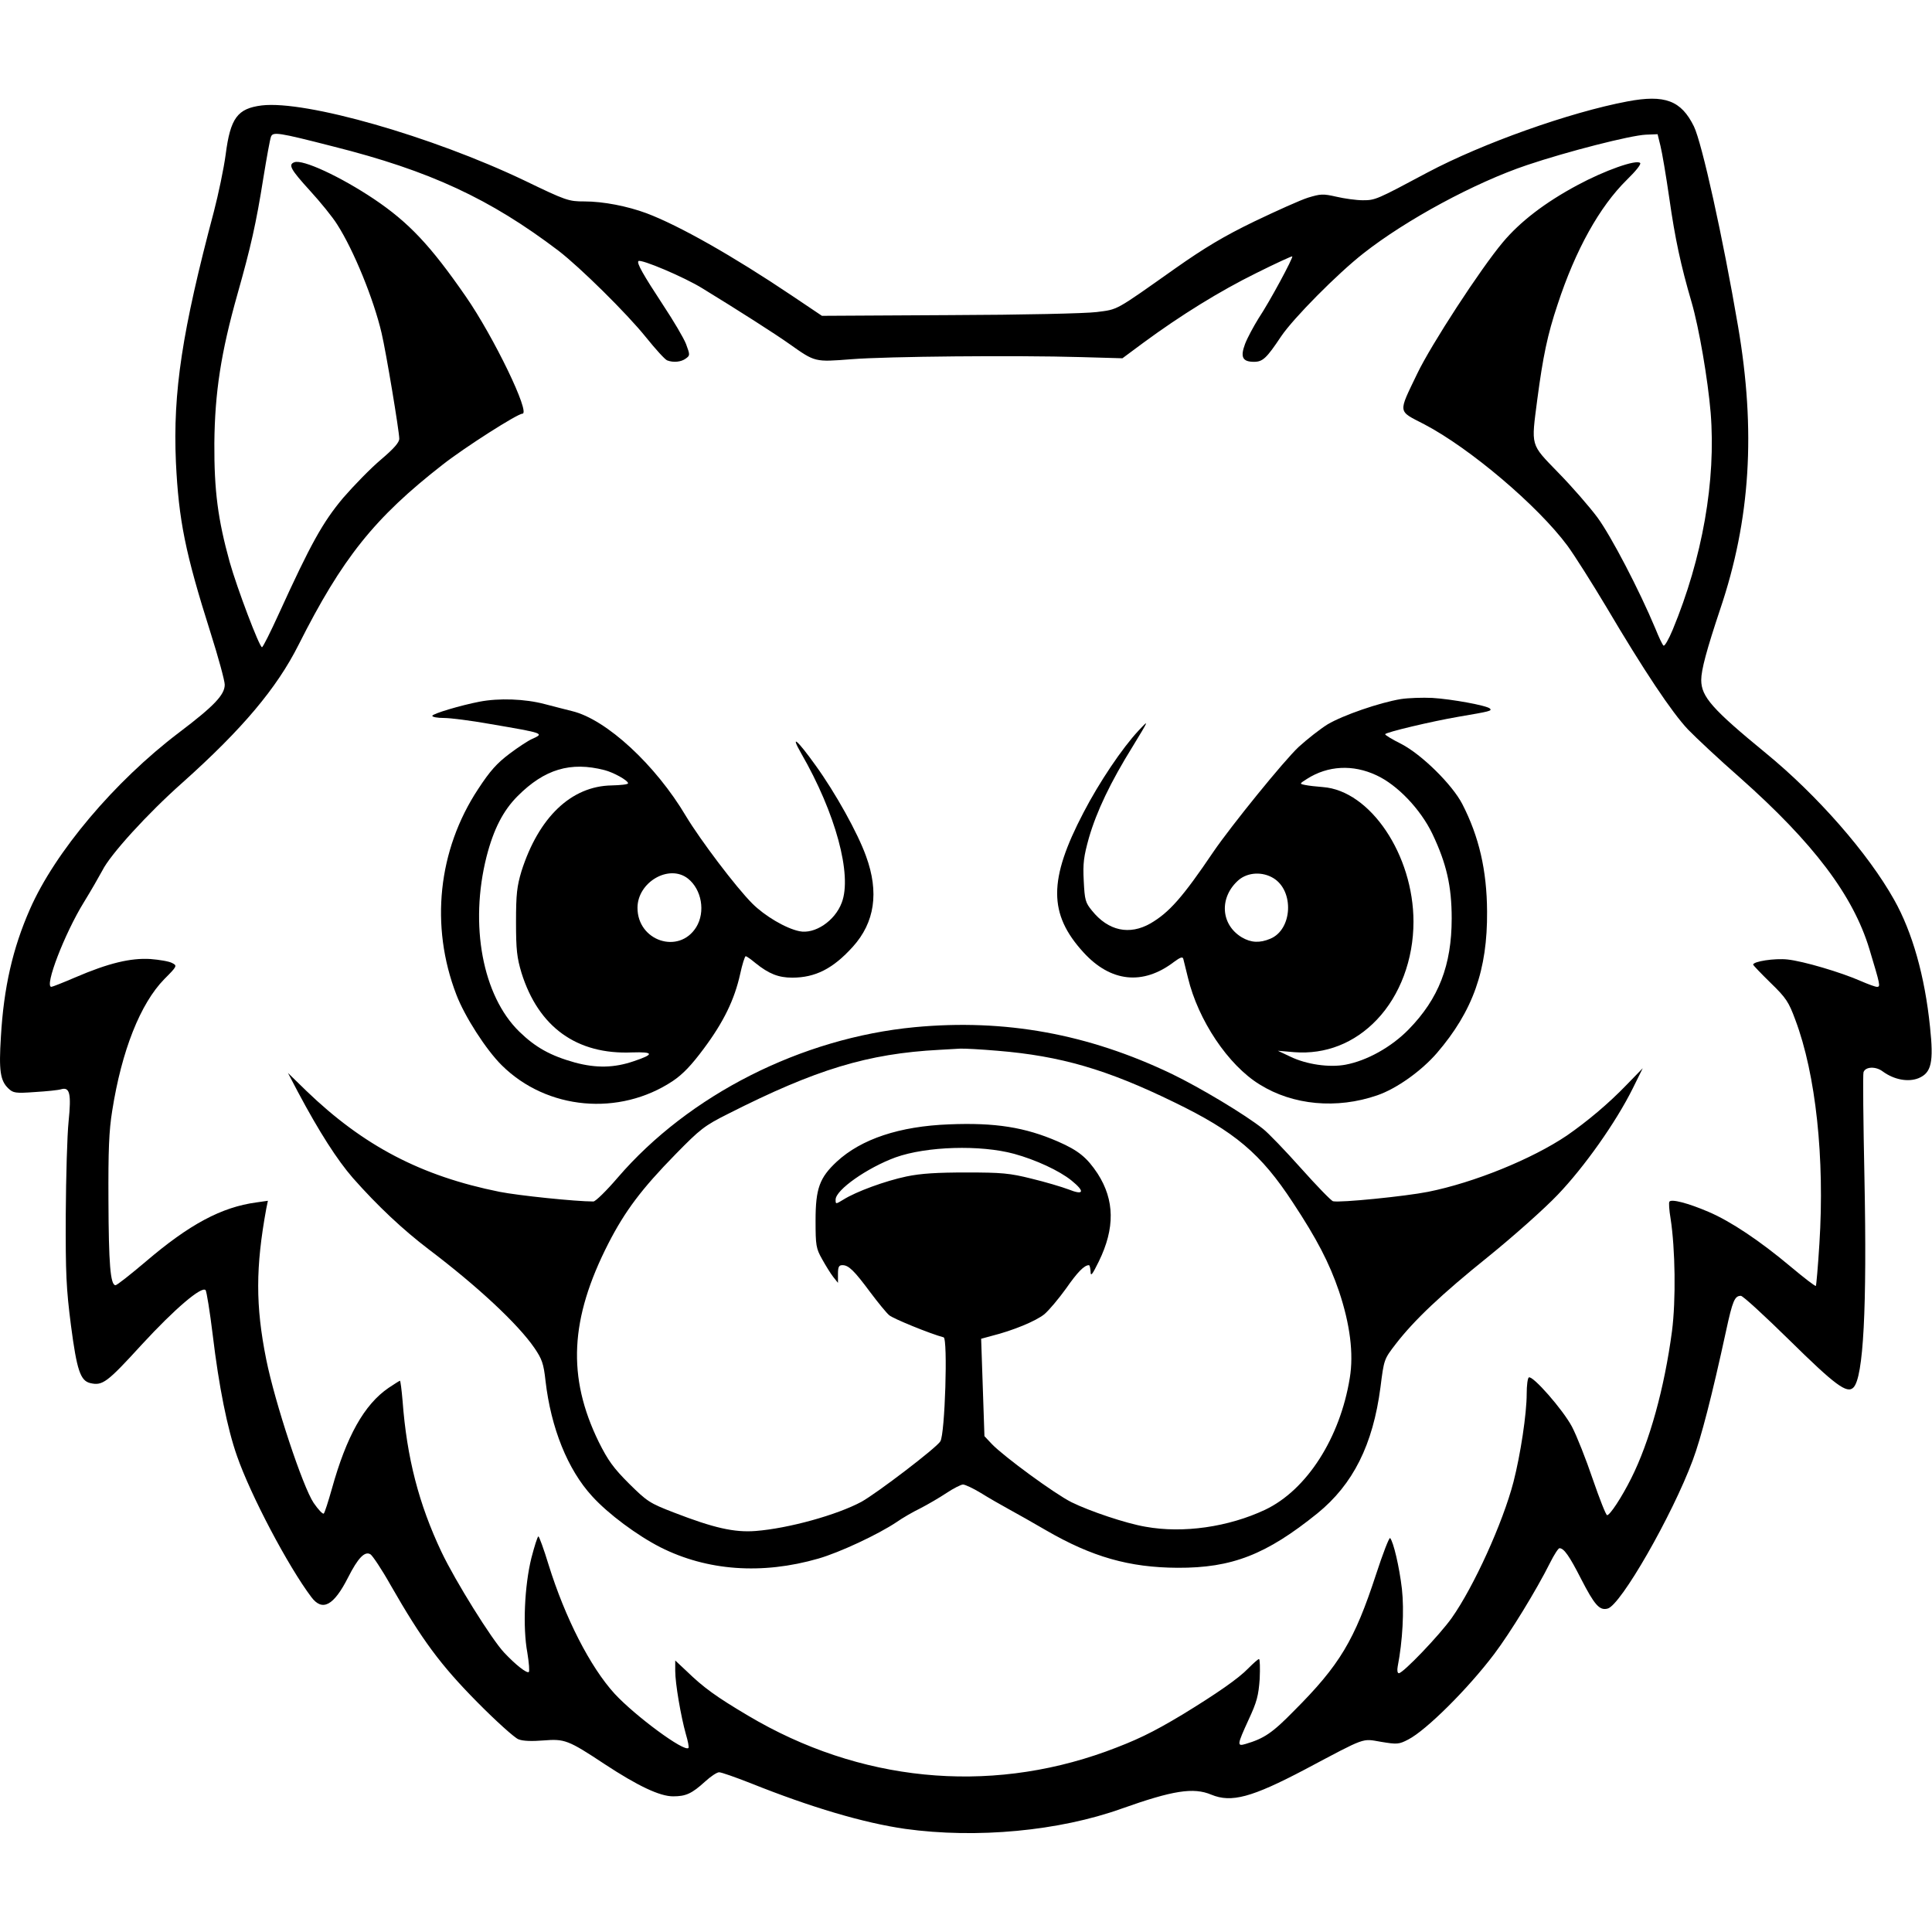
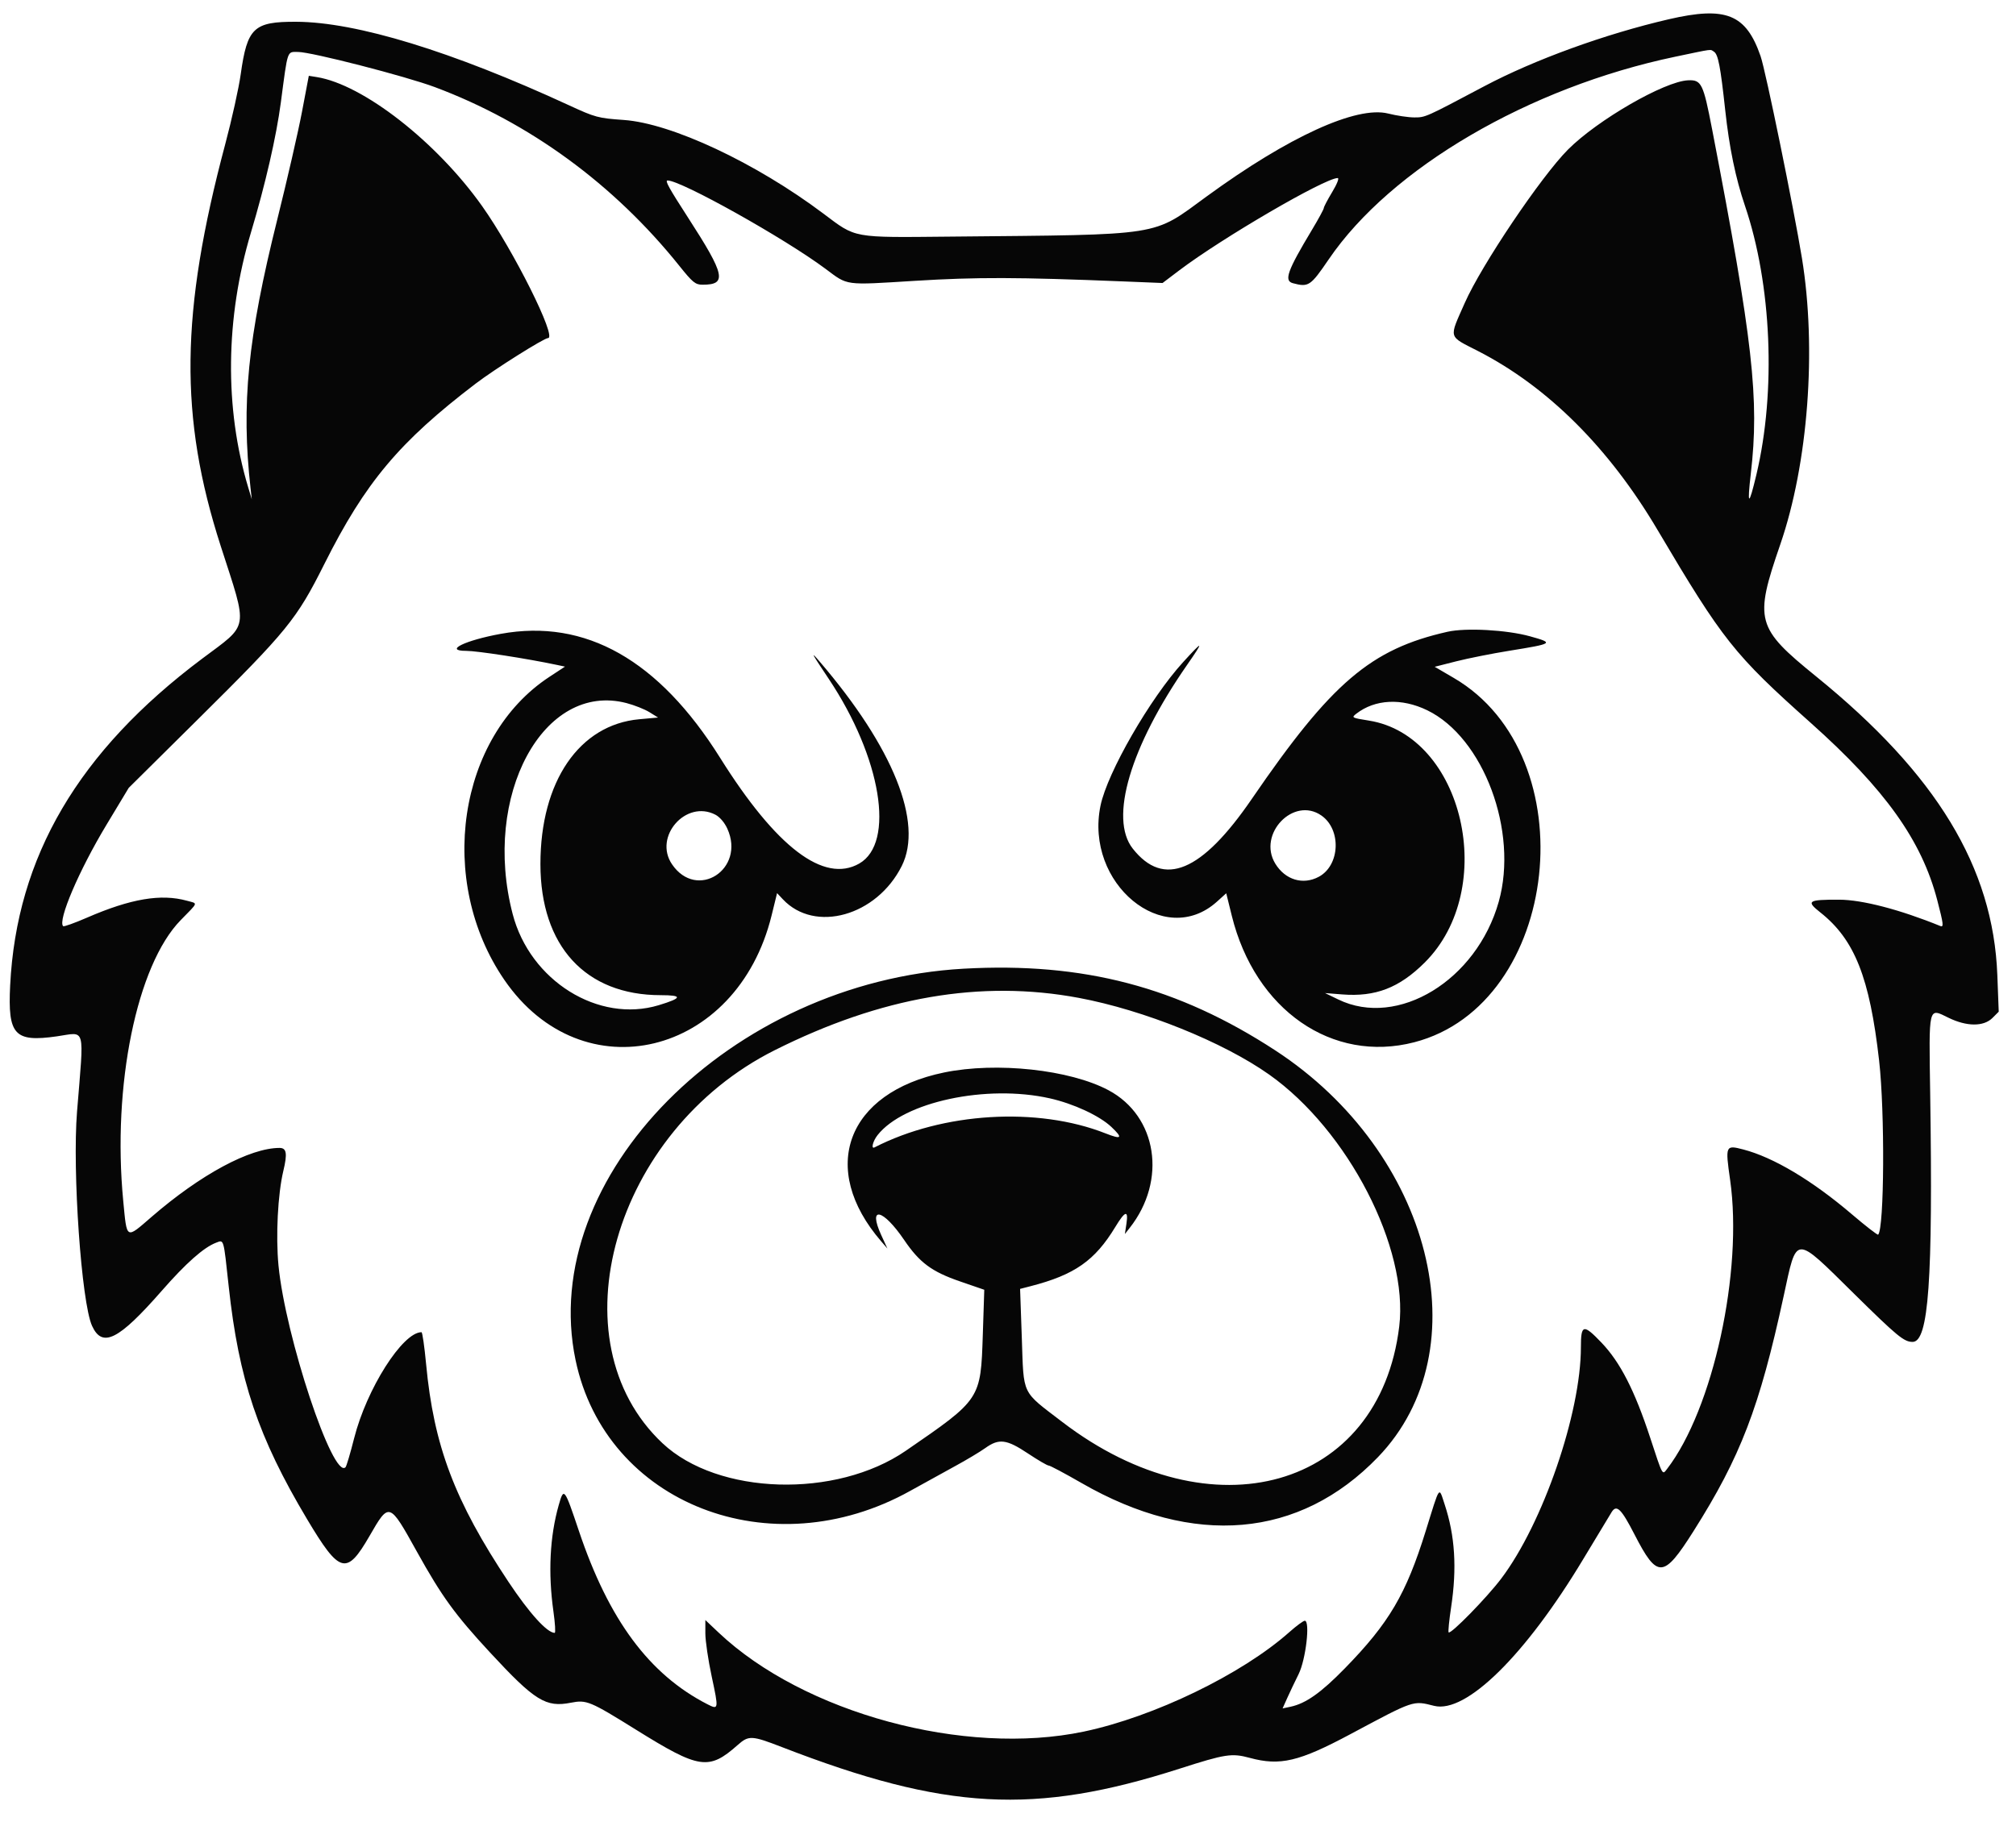
- <svg xmlns="http://www.w3.org/2000/svg" version="1.0" width="1024pt" height="1024pt" viewBox="100.72 81.60 819.12 819.12" preserveAspectRatio="xMidYMid meet">
-   <g transform="translate(0,1024) scale(0.1,-0.1)" fill="#000000" stroke="none">
-     <path d="M7907 8994 c-244 -46 -613 -177 -847 -301 -217 -116 -222 -118 -275 -118 -27 0 -78 7 -112 15 -57 13 -67 12 -120 -4 -32 -10 -134 -56 -228 -101 -128 -62 -210 -111 -335 -199 -259 -183 -241 -173 -333 -185 -47 -6 -313 -12 -623 -13 l-542 -3 -128 86 c-250 168 -478 297 -616 349 -81 30 -183 50 -263 50 -67 0 -77 3 -255 89 -392 187 -926 340 -1113 318 -103 -13 -133 -53 -153 -208 -8 -60 -31 -169 -50 -242 -135 -508 -174 -765 -161 -1062 12 -247 39 -383 147 -724 33 -104 60 -203 60 -220 0 -43 -46 -91 -194 -203 -273 -207 -526 -507 -632 -749 -73 -166 -111 -332 -123 -541 -9 -143 -3 -186 32 -219 20 -19 30 -21 112 -15 50 3 100 8 112 12 36 10 43 -19 31 -137 -6 -57 -11 -234 -12 -394 -1 -251 2 -314 22 -470 25 -191 40 -235 82 -245 52 -12 71 2 218 163 140 152 255 250 271 231 4 -5 18 -90 30 -189 26 -218 62 -398 103 -514 58 -167 217 -468 315 -598 47 -63 95 -37 156 83 42 83 71 113 95 98 9 -6 48 -64 85 -130 134 -234 212 -339 367 -496 80 -81 159 -152 175 -158 19 -8 58 -9 107 -5 89 7 104 2 258 -100 143 -94 235 -137 291 -137 54 0 79 11 136 63 24 22 50 39 59 39 10 0 69 -21 133 -46 257 -103 481 -169 656 -194 303 -42 653 -9 918 86 217 77 304 91 380 59 85 -35 171 -12 397 107 264 140 240 131 323 117 67 -11 75 -11 115 10 76 39 253 215 364 362 68 90 179 271 237 387 17 34 35 62 40 62 19 0 42 -33 91 -129 58 -113 79 -136 113 -127 55 13 274 395 361 629 35 93 82 275 141 547 28 130 37 150 63 150 9 0 101 -85 206 -188 194 -191 244 -228 271 -201 43 42 58 339 47 889 -5 239 -7 441 -4 448 8 24 52 26 82 3 48 -35 108 -46 152 -28 54 23 64 67 48 217 -22 216 -75 402 -152 539 -111 198 -326 443 -543 621 -228 187 -275 240 -275 311 0 43 23 128 80 299 129 381 152 757 76 1201 -64 376 -153 777 -187 847 -54 110 -123 136 -282 106z m-5487 -191 c410 -103 665 -222 955 -442 91 -70 289 -265 371 -367 41 -51 81 -95 90 -98 26 -10 59 -7 79 8 18 13 18 15 1 61 -10 26 -54 100 -97 165 -86 131 -113 179 -105 187 10 10 195 -68 272 -116 152 -93 310 -194 369 -236 109 -77 106 -76 262 -64 151 12 695 17 973 9 l176 -5 89 66 c159 117 324 219 478 295 82 41 152 73 153 71 5 -5 -95 -191 -143 -263 -21 -34 -47 -82 -57 -108 -21 -56 -11 -76 38 -76 37 0 53 15 115 108 52 77 238 265 349 352 182 143 473 300 693 374 172 58 439 126 504 129 l50 2 12 -49 c7 -27 24 -128 38 -225 24 -168 48 -281 94 -438 32 -110 69 -327 81 -469 23 -288 -35 -616 -161 -920 -17 -41 -35 -72 -39 -67 -5 4 -20 36 -34 71 -69 165 -188 393 -246 472 -35 47 -110 133 -167 191 -119 123 -114 108 -88 310 24 181 43 274 86 402 76 232 178 415 294 529 38 37 61 66 56 71 -16 16 -151 -32 -266 -94 -138 -74 -243 -155 -316 -242 -95 -113 -304 -434 -363 -557 -82 -171 -84 -156 30 -215 193 -101 481 -345 607 -515 30 -41 104 -158 165 -260 159 -269 277 -446 346 -519 34 -35 132 -127 220 -204 312 -277 480 -499 549 -727 46 -153 48 -160 32 -160 -7 0 -37 11 -67 24 -86 38 -246 85 -312 92 -54 6 -146 -8 -146 -22 0 -2 33 -37 74 -77 66 -64 77 -81 105 -157 87 -231 125 -587 102 -949 -6 -96 -13 -176 -15 -179 -3 -2 -50 34 -106 81 -131 110 -255 193 -349 233 -86 37 -159 56 -166 43 -3 -4 -1 -36 5 -71 20 -129 23 -346 6 -478 -32 -241 -95 -469 -173 -624 -40 -80 -90 -156 -102 -156 -5 0 -32 69 -61 153 -28 83 -68 184 -88 222 -38 72 -167 219 -183 209 -5 -3 -9 -34 -9 -69 0 -85 -26 -257 -56 -374 -45 -173 -168 -444 -262 -577 -52 -73 -206 -234 -224 -234 -6 0 -8 12 -5 28 21 108 28 238 18 329 -11 95 -36 200 -50 216 -4 4 -31 -66 -60 -155 -91 -278 -153 -383 -348 -578 -92 -94 -127 -117 -205 -140 -37 -11 -36 -4 13 103 35 75 42 102 47 173 2 46 1 84 -3 84 -4 0 -24 -18 -45 -39 -41 -43 -135 -108 -279 -196 -130 -78 -197 -110 -325 -157 -504 -182 -1046 -128 -1517 152 -135 80 -189 119 -261 189 l-48 45 0 -44 c0 -54 24 -193 45 -268 9 -30 14 -56 11 -59 -18 -18 -226 136 -313 230 -104 114 -210 322 -280 547 -20 66 -40 120 -43 120 -4 0 -17 -42 -30 -92 -29 -118 -37 -293 -17 -401 7 -43 10 -80 6 -82 -9 -6 -55 30 -104 82 -53 56 -207 303 -266 427 -96 203 -147 399 -165 641 -4 47 -9 85 -11 85 -2 0 -24 -14 -48 -30 -104 -71 -179 -206 -241 -429 -15 -53 -30 -100 -34 -104 -4 -4 -23 16 -43 45 -46 68 -164 424 -201 608 -46 229 -45 392 0 639 l7 34 -49 -7 c-148 -20 -284 -93 -469 -251 -65 -55 -122 -100 -128 -100 -22 0 -29 92 -30 360 -1 210 2 294 16 380 40 254 119 454 221 558 55 55 55 57 33 68 -12 7 -54 14 -92 17 -84 5 -177 -17 -319 -78 -51 -22 -97 -40 -101 -40 -31 0 56 226 138 359 29 47 64 108 78 134 33 67 191 241 340 373 255 228 400 401 492 584 185 367 321 538 611 764 93 73 317 216 338 216 36 0 -122 327 -240 497 -150 217 -242 314 -389 413 -142 95 -303 170 -338 156 -27 -10 -15 -31 66 -120 44 -48 97 -113 116 -144 70 -109 155 -318 188 -460 19 -80 75 -417 75 -448 0 -16 -23 -42 -77 -88 -43 -36 -115 -110 -161 -163 -87 -104 -137 -194 -272 -490 -36 -79 -68 -143 -72 -143 -11 0 -105 248 -137 361 -50 181 -66 302 -65 504 2 215 28 384 98 632 56 198 79 298 110 494 14 86 28 163 32 173 8 22 30 19 264 -41z" />
-     <path d="M6946 6460 c-90 -15 -244 -68 -310 -107 -32 -20 -87 -63 -123 -96 -62 -58 -285 -333 -361 -444 -131 -194 -188 -258 -267 -304 -89 -51 -179 -32 -248 54 -28 34 -31 45 -35 126 -4 75 0 104 22 183 33 113 91 235 186 388 70 115 70 115 24 66 -69 -74 -166 -218 -233 -347 -149 -285 -149 -430 0 -593 115 -126 252 -141 384 -40 26 19 36 23 39 13 2 -8 11 -44 20 -81 43 -179 170 -370 304 -452 141 -88 327 -105 498 -46 82 28 187 103 253 179 153 178 215 353 213 601 -1 174 -34 317 -105 455 -43 83 -172 210 -259 255 -38 19 -68 37 -68 41 0 8 199 55 310 74 135 23 144 25 134 35 -14 13 -162 40 -244 45 -41 2 -102 0 -134 -5z m-103 -323 c89 -41 187 -144 237 -248 60 -126 82 -222 82 -359 0 -198 -55 -340 -182 -470 -73 -75 -177 -133 -268 -150 -69 -13 -166 1 -234 34 l-53 25 70 -6 c132 -10 255 38 350 138 98 103 155 255 155 415 0 283 -183 556 -384 571 -28 2 -62 6 -76 9 -24 5 -24 5 9 26 88 56 194 62 294 15z m-437 -436 c89 -54 81 -218 -13 -257 -45 -19 -82 -17 -121 6 -91 55 -96 172 -12 244 39 32 100 35 146 7z" />
-     <path d="M3040 6449 c-78 -15 -200 -51 -200 -60 0 -5 22 -9 49 -9 28 0 114 -11 193 -25 234 -40 234 -40 181 -64 -16 -7 -59 -35 -96 -63 -53 -40 -82 -72 -133 -150 -170 -258 -204 -580 -92 -871 35 -92 126 -234 193 -300 191 -189 498 -217 725 -66 43 29 79 67 131 137 85 114 130 208 154 315 9 42 20 77 24 77 3 0 22 -13 41 -29 57 -46 98 -62 156 -62 98 0 173 38 257 131 93 103 112 231 56 384 -35 98 -130 269 -214 385 -78 109 -109 135 -61 51 146 -253 217 -516 172 -633 -29 -78 -115 -135 -180 -121 -58 12 -147 65 -199 117 -70 70 -220 269 -281 370 -129 218 -338 411 -483 446 -21 5 -74 19 -117 30 -83 22 -193 26 -276 10z m530 -290 c39 -10 100 -44 100 -56 0 -5 -32 -8 -70 -9 -171 -3 -309 -135 -382 -364 -19 -64 -23 -96 -23 -215 0 -119 4 -151 23 -215 72 -231 235 -348 469 -338 93 3 95 -8 8 -37 -84 -29 -160 -30 -250 -6 -104 29 -167 64 -236 131 -156 152 -212 453 -139 742 30 117 71 196 132 257 114 114 224 147 368 110z m354 -460 c58 -46 75 -141 35 -206 -73 -117 -249 -59 -249 82 0 109 134 187 214 124z" />
-     <path d="M4885 5069 c-481 -46 -957 -287 -1259 -638 -48 -56 -94 -101 -103 -101 -75 0 -317 25 -398 41 -333 67 -577 195 -819 428 l-78 76 42 -80 c91 -171 167 -289 233 -365 106 -120 213 -220 322 -303 206 -156 378 -316 448 -418 32 -47 39 -66 47 -139 23 -200 94 -377 198 -490 68 -75 191 -166 289 -216 198 -100 431 -117 670 -48 90 26 253 102 332 155 24 17 69 43 100 58 31 16 81 45 111 65 30 20 62 36 70 36 9 0 43 -16 76 -36 32 -20 86 -51 119 -69 33 -18 104 -58 157 -89 195 -113 353 -158 558 -159 231 -1 376 56 593 231 151 123 235 290 267 534 15 119 15 119 65 184 78 101 193 210 392 370 105 85 238 203 295 263 112 117 246 306 318 451 l42 85 -69 -71 c-77 -80 -167 -155 -252 -214 -148 -100 -394 -200 -589 -239 -95 -19 -374 -47 -403 -40 -8 2 -69 65 -136 140 -66 74 -139 150 -161 167 -75 60 -267 175 -387 233 -355 170 -708 234 -1090 198z m352 -100 c267 -22 463 -79 748 -218 258 -125 368 -218 504 -426 101 -153 154 -255 195 -375 47 -140 63 -265 46 -368 -41 -254 -182 -475 -359 -559 -155 -73 -347 -101 -507 -72 -83 14 -237 66 -314 104 -72 36 -287 194 -337 246 l-32 34 -7 207 -7 206 44 12 c92 23 188 63 224 92 20 17 61 66 92 109 48 69 77 99 97 99 3 0 6 -12 7 -27 0 -23 7 -14 35 43 69 141 67 260 -5 372 -45 68 -81 98 -168 136 -140 61 -267 81 -462 73 -210 -8 -372 -62 -476 -158 -73 -68 -90 -114 -90 -249 0 -107 2 -119 28 -165 15 -27 36 -61 47 -75 l20 -25 0 38 c0 30 4 37 19 37 26 0 49 -22 118 -115 33 -44 69 -88 80 -97 15 -14 174 -79 231 -94 18 -5 6 -410 -14 -441 -17 -28 -268 -219 -334 -256 -104 -56 -309 -113 -449 -124 -91 -7 -178 13 -346 78 -104 40 -114 47 -191 123 -66 66 -89 98 -128 176 -135 276 -123 522 41 843 70 136 139 229 285 378 104 106 121 120 223 171 371 188 591 255 895 271 30 2 69 4 87 5 18 1 90 -3 160 -9z m70 -437 c91 -25 191 -71 243 -113 58 -47 53 -64 -12 -38 -29 11 -100 32 -158 46 -92 23 -126 26 -275 26 -124 0 -193 -4 -255 -17 -90 -19 -213 -64 -267 -98 -33 -20 -33 -20 -33 0 0 41 134 135 254 179 131 47 360 54 503 15z" />
+ <svg xmlns="http://www.w3.org/2000/svg" id="svg" version="1.1" width="324.698" height="293.518" viewBox="37.568 45.927 324.698 293.518" preserveAspectRatio="xMidYMid meet">
+   <g id="svgg">
+     <path id="path0" d="M306.355 49.026 C 296.110 51.398,284.673 55.551,276.601 59.833 C 267.144 64.849,267.156 64.844,265.365 64.844 C 264.415 64.844,262.519 64.563,261.152 64.219 C 256.066 62.942,245.115 67.940,231.951 77.546 C 223.006 84.074,225.307 83.712,190.625 84.046 C 174.702 84.200,175.518 84.348,170.174 80.332 C 159.293 72.155,145.729 65.792,138.030 65.253 C 133.896 64.963,133.453 64.844,129.241 62.901 C 110.361 54.187,94.984 49.477,85.285 49.435 C 78.423 49.405,77.391 50.382,76.337 57.898 C 76.028 60.107,74.907 65.169,73.846 69.147 C 66.607 96.297,66.417 113.118,73.115 133.887 C 77.554 147.651,77.775 146.309,70.118 152.047 C 50.210 166.966,40.235 183.947,39.204 204.675 C 38.806 212.667,39.893 213.854,46.718 212.885 C 51.449 212.214,51.113 210.962,49.976 225.000 C 49.201 234.577,50.685 255.774,52.394 259.524 C 54.040 263.138,56.664 261.822,63.594 253.906 C 67.524 249.416,70.382 246.884,72.372 246.128 C 73.651 245.641,73.558 245.320,74.399 253.125 C 76.017 268.150,79.158 277.488,87.031 290.677 C 92.283 299.478,93.392 299.777,97.079 293.385 C 100.260 287.871,100.249 287.867,104.712 295.898 C 108.732 303.131,110.841 306.038,116.499 312.150 C 123.713 319.943,125.477 321.037,129.537 320.234 C 132.033 319.741,132.603 319.978,140.046 324.614 C 150.213 330.945,151.730 331.171,156.388 327.044 C 158.154 325.479,158.640 325.502,163.491 327.381 C 189.832 337.584,204.168 338.365,227.539 330.868 C 234.963 328.487,235.943 328.337,238.867 329.126 C 243.748 330.445,246.783 329.728,255.078 325.297 C 265.424 319.770,265.110 319.876,268.537 320.739 C 273.673 322.033,283.257 312.601,292.586 297.070 C 294.780 293.418,296.832 290.019,297.146 289.518 C 297.939 288.253,298.695 288.994,300.809 293.106 C 304.512 300.311,305.484 300.257,310.337 292.583 C 317.910 280.606,320.956 272.663,324.836 254.772 C 327.010 244.746,326.463 244.769,336.133 254.300 C 343.176 261.243,344.229 262.109,345.615 262.109 C 348.194 262.109,348.898 252.181,348.446 222.179 C 348.230 207.806,348.117 208.281,351.378 209.881 C 354.322 211.325,357.054 211.341,358.471 209.924 L 359.485 208.910 359.258 202.990 C 358.595 185.673,349.475 170.643,330.080 154.907 C 320.398 147.052,320.080 145.883,324.300 133.637 C 328.791 120.603,330.184 102.169,327.787 87.500 C 326.456 79.358,321.957 57.375,321.132 54.987 C 318.790 48.203,315.554 46.897,306.355 49.026 M313.618 54.255 C 314.295 54.684,314.669 56.626,315.432 63.672 C 316.084 69.698,317.105 74.643,318.608 79.063 C 322.913 91.721,323.648 108.953,320.455 122.388 C 319.223 127.574,318.940 127.518,319.557 122.210 C 320.950 110.222,319.901 100.886,313.327 66.783 C 311.895 59.356,311.606 58.766,309.440 58.865 C 305.626 59.038,294.849 65.261,290.101 70.030 C 285.762 74.389,276.168 88.650,273.486 94.727 C 270.907 100.571,270.742 99.978,275.650 102.496 C 286.847 108.244,296.707 118.069,304.503 131.250 C 315.067 149.111,316.855 151.364,329.205 162.383 C 341.189 173.075,347.082 181.336,349.585 190.951 C 350.589 194.808,350.652 195.344,350.076 195.110 C 343.555 192.455,337.496 190.878,333.782 190.868 C 328.736 190.855,328.415 191.073,330.758 192.927 C 336.277 197.293,338.700 203.406,340.220 216.797 C 341.158 225.066,341.055 243.841,340.065 244.831 C 339.968 244.928,338.076 243.463,335.862 241.574 C 329.452 236.106,323.221 232.384,318.347 231.110 C 315.474 230.359,315.430 230.460,316.221 236.003 C 318.323 250.740,313.479 272.940,306.056 282.589 C 305.289 283.585,305.396 283.784,303.345 277.537 C 300.841 269.911,298.518 265.377,295.495 262.218 C 292.589 259.180,292.188 259.270,292.188 262.961 C 292.188 273.578,286.071 291.351,279.358 300.240 C 277.035 303.317,271.232 309.253,270.886 308.907 C 270.785 308.806,270.965 306.980,271.287 304.850 C 272.240 298.524,271.914 293.343,270.244 288.289 C 269.282 285.376,269.545 285.006,267.193 292.578 C 264.028 302.764,261.293 307.406,254.155 314.716 C 250.318 318.644,247.878 320.366,245.411 320.887 L 244.142 321.156 244.899 319.464 C 245.316 318.534,246.138 316.807,246.726 315.625 C 247.888 313.289,248.611 307.031,247.718 307.031 C 247.484 307.031,246.363 307.857,245.228 308.866 C 237.589 315.656,223.440 322.505,212.132 324.887 C 192.931 328.932,167.015 321.901,153.294 308.925 L 151.172 306.918 151.172 309.079 C 151.172 310.268,151.631 313.379,152.191 315.994 C 153.334 321.323,153.320 321.414,151.501 320.482 C 142.133 315.678,135.619 306.891,130.807 292.568 C 128.468 285.605,128.384 285.496,127.563 288.379 C 126.118 293.452,125.825 299.339,126.708 305.566 C 126.975 307.446,127.064 308.984,126.908 308.984 C 125.691 308.984,122.835 305.834,119.473 300.781 C 110.798 287.745,107.428 278.835,106.196 265.675 C 105.932 262.855,105.598 260.547,105.455 260.547 C 102.412 260.547,96.619 269.669,94.604 277.635 C 93.993 280.051,93.370 282.151,93.218 282.302 C 91.194 284.327,83.518 261.214,82.422 249.795 C 81.966 245.050,82.313 238.285,83.201 234.570 C 83.875 231.756,83.728 230.859,82.595 230.859 C 77.814 230.859,69.873 235.138,61.989 241.961 C 57.805 245.582,58.023 245.705,57.414 239.370 C 55.630 220.807,59.598 201.412,66.660 194.174 C 69.592 191.169,69.473 191.535,67.676 191.036 C 63.509 189.879,58.631 190.703,51.609 193.750 C 49.593 194.625,47.852 195.248,47.739 195.135 C 46.837 194.233,50.295 186.143,54.722 178.795 L 58.302 172.852 69.339 161.914 C 83.919 147.465,85.317 145.749,89.819 136.769 C 96.397 123.646,101.888 117.100,114.186 107.723 C 117.235 105.398,125.188 100.391,125.831 100.391 C 127.336 100.391,120.272 86.247,115.198 79.102 C 107.852 68.755,96.033 59.534,88.592 58.345 L 87.305 58.139 86.207 63.933 C 85.604 67.119,83.811 74.933,82.224 81.296 C 77.455 100.419,76.404 111.003,77.924 124.609 L 78.120 126.367 77.534 124.414 C 73.708 111.671,73.866 97.152,77.981 83.398 C 80.309 75.621,82.072 67.949,82.801 62.434 C 83.943 53.781,83.767 54.297,85.576 54.297 C 87.717 54.297,102.912 58.204,107.617 59.965 C 122.841 65.662,136.462 75.622,146.979 88.750 C 149.132 91.438,149.564 91.790,150.709 91.793 C 154.709 91.805,154.375 90.249,148.384 80.982 C 145.283 76.184,144.630 75.000,145.088 75.000 C 147.280 75.000,163.908 84.303,170.508 89.222 C 174.212 91.983,173.438 91.878,184.901 91.171 C 194.926 90.553,201.401 90.571,218.557 91.266 L 224.809 91.520 227.495 89.486 C 234.403 84.258,250.939 74.619,253.016 74.611 C 253.288 74.610,252.912 75.571,252.138 76.855 C 251.393 78.091,250.783 79.253,250.782 79.438 C 250.782 79.623,249.923 81.205,248.873 82.954 C 244.899 89.575,244.333 91.157,245.801 91.551 C 248.322 92.226,248.641 92.014,251.574 87.706 C 261.573 73.016,283.835 59.995,307.381 55.064 C 313.656 53.750,312.963 53.840,313.618 54.255 M270.703 147.706 C 258.336 150.498,252.006 155.903,239.205 174.605 C 231.118 186.420,224.997 188.980,220.006 182.635 C 216.186 177.780,219.607 166.222,228.765 153.040 C 231.522 149.071,231.408 148.992,228.125 152.594 C 222.789 158.448,215.927 170.366,214.819 175.707 C 212.211 188.269,225.067 198.868,233.581 191.176 L 235.066 189.834 235.960 193.452 C 239.708 208.632,252.144 217.259,265.345 213.838 C 288.906 207.733,293.253 167.733,271.723 155.149 L 268.642 153.348 272.114 152.466 C 274.024 151.981,277.871 151.216,280.664 150.765 C 287.787 149.616,287.914 149.526,283.969 148.431 C 280.249 147.399,273.658 147.038,270.703 147.706 M118.226 148.039 C 112.458 149.089,109.007 150.781,112.635 150.781 C 114.423 150.781,122.453 152.024,127.271 153.046 L 128.565 153.320 126.044 154.976 C 111.283 164.674,107.845 187.812,118.793 203.781 C 131.379 222.137,156.268 216.129,161.846 193.388 L 162.724 189.811 163.664 190.812 C 168.812 196.292,178.782 193.490,182.808 185.432 C 186.297 178.450,181.430 166.334,169.584 152.510 C 168.037 150.704,168.240 151.092,171.032 155.273 C 179.513 167.971,181.784 181.731,175.947 185.052 C 170.269 188.283,162.592 182.444,153.555 168.021 C 143.666 152.237,131.856 145.558,118.226 148.039 M138.470 159.194 C 139.738 159.525,141.401 160.184,142.165 160.659 L 143.555 161.523 140.528 161.798 C 130.859 162.675,124.609 171.830,124.609 185.119 C 124.609 198.333,131.869 206.250,143.988 206.250 C 147.557 206.250,147.470 206.710,143.682 207.860 C 133.964 210.812,122.940 203.938,120.138 193.180 C 115.168 174.099,125.088 155.709,138.470 159.194 M267.437 160.351 C 276.506 164.747,282.147 179.852,278.956 191.197 C 275.397 203.853,262.708 211.592,253.125 206.951 L 250.977 205.911 253.731 206.129 C 259.096 206.555,262.932 205.075,267.028 200.999 C 278.973 189.113,273.287 164.440,258.044 162.015 C 255.274 161.574,255.205 161.536,256.006 160.914 C 259.036 158.562,263.312 158.351,267.437 160.351 M250.391 177.306 C 253.643 179.568,253.401 185.340,249.976 187.177 C 247.428 188.543,244.562 187.679,242.967 185.062 C 240.059 180.293,245.904 174.186,250.391 177.306 M152.784 177.174 C 153.493 177.541,154.265 178.441,154.710 179.420 C 157.685 185.973,149.804 191.053,145.801 185.162 C 142.784 180.723,148.034 174.718,152.784 177.174 M192.773 201.985 C 155.247 204.084,124.098 235.507,130.269 265.039 C 135.109 288.196,161.760 298.609,184.180 286.103 C 186.328 284.904,189.580 283.111,191.406 282.117 C 193.232 281.123,195.412 279.819,196.250 279.218 C 198.462 277.631,199.680 277.784,203.125 280.078 C 204.736 281.151,206.240 282.030,206.468 282.030 C 206.695 282.031,209.068 283.292,211.741 284.832 C 229.818 295.249,246.880 293.764,259.499 280.677 C 276.200 263.355,268.191 231.608,242.969 215.149 C 227.274 204.907,212.024 200.908,192.773 201.985 M211.328 206.688 C 221.794 208.647,234.572 213.799,241.992 219.049 C 254.693 228.037,264.466 246.982,262.927 259.636 C 259.744 285.818,232.760 293.458,208.653 275.002 C 202.006 269.912,202.471 270.880,202.141 261.453 L 201.864 253.570 203.569 253.130 C 210.645 251.305,213.910 249.019,217.202 243.588 C 218.786 240.975,219.329 240.817,218.992 243.066 L 218.743 244.727 219.513 243.750 C 225.550 236.091,223.961 225.751,216.103 221.563 C 209.881 218.246,198.073 216.969,189.648 218.701 C 173.928 221.933,169.358 234.163,179.484 245.898 L 180.496 247.070 179.509 244.922 C 177.302 240.113,179.761 240.634,183.204 245.705 C 185.667 249.331,187.629 250.790,192.132 252.344 L 196.095 253.711 195.860 260.938 C 195.520 271.384,195.558 271.328,183.466 279.642 C 172.202 287.387,153.189 286.805,144.281 278.445 C 126.732 261.975,136.376 228.142,162.330 215.123 C 179.510 206.504,195.576 203.738,211.328 206.688 M206.641 222.869 C 210.465 223.726,214.655 225.672,216.564 227.475 C 218.479 229.285,218.239 229.546,215.612 228.511 C 204.663 224.195,189.422 225.122,178.418 230.774 C 177.824 231.079,178.149 229.762,178.906 228.800 C 183.126 223.435,196.457 220.584,206.641 222.869 " stroke="none" fill="#060606" fill-rule="evenodd" />
+     <path id="path1" d="M310.938 47.548 C 301.215 48.667,283.255 55.092,272.452 61.315 C 267.079 64.411,265.666 64.787,262.626 63.934 C 258.464 62.766,256.642 63.093,249.591 66.269 C 243.315 69.096,239.256 71.502,231.889 76.760 C 222.695 83.322,224.718 82.817,205.859 83.260 C 176.293 83.954,175.965 83.922,170.533 79.749 C 160.430 71.988,145.722 65.138,137.810 64.509 C 133.495 64.165,133.336 64.111,123.522 59.598 C 106.208 51.637,84.156 46.554,79.368 49.419 C 77.364 50.618,76.619 52.210,75.962 56.692 C 75.367 60.749,74.942 62.609,72.448 72.070 C 65.760 97.446,66.020 114.336,73.449 136.999 C 76.005 144.799,76.104 145.402,75.074 146.963 C 74.377 148.020,73.758 148.527,67.779 152.936 C 50.535 165.650,40.066 183.703,38.735 203.019 C 38.068 212.706,38.561 213.477,45.424 213.477 L 50.195 213.477 50.174 214.844 C 50.162 215.596,49.918 218.826,49.632 222.021 C 48.527 234.379,50.128 257.623,52.286 260.547 C 54.371 263.371,57.166 262.028,63.293 255.260 C 68.099 249.952,70.261 247.918,72.144 246.931 C 73.107 246.426,73.014 246.062,73.835 253.516 C 75.494 268.577,78.583 277.787,86.350 290.833 C 91.913 300.177,93.619 300.795,97.060 294.712 C 100.425 288.764,99.937 288.706,103.728 295.508 C 108.739 304.499,111.205 307.804,118.197 314.902 C 123.696 320.485,124.448 320.898,129.102 320.898 C 133.041 320.898,132.893 320.833,142.132 326.663 C 149.173 331.107,152.304 331.478,155.889 328.294 C 158.206 326.236,158.656 326.202,162.704 327.769 C 189.551 338.159,204.492 338.945,228.445 331.225 C 234.888 329.149,236.147 328.995,239.453 329.883 C 243.826 331.057,247.569 330.124,255.302 325.933 C 264.836 320.765,265.147 320.644,267.586 321.156 C 274.744 322.657,285.993 311.182,296.685 291.472 C 298.013 289.025,297.967 288.995,300.450 293.892 C 304.686 302.250,307.209 300.724,315.575 284.746 C 320.348 275.631,322.097 270.370,325.221 255.738 C 326.038 251.912,326.916 248.494,327.173 248.143 C 327.871 247.188,328.861 247.970,336.744 255.711 C 348.891 267.639,349.089 267.248,348.921 231.764 C 348.810 208.263,348.699 209.275,351.256 210.609 C 358.717 214.499,361.766 208.686,359.177 195.508 C 356.374 181.242,347.272 168.114,330.960 154.811 C 320.860 146.574,320.799 146.378,324.683 134.604 C 331.188 114.882,331.290 101.492,325.170 70.508 C 320.848 48.630,319.562 46.555,310.938 47.548 M316.658 48.686 C 320.368 50.446,323.538 61.501,327.787 87.500 C 330.184 102.169,328.791 120.603,324.300 133.637 C 320.080 145.883,320.398 147.052,330.080 154.907 C 349.475 170.643,358.595 185.673,359.258 202.990 L 359.485 208.910 358.471 209.924 C 357.054 211.341,354.322 211.325,351.378 209.881 C 348.117 208.281,348.230 207.806,348.446 222.179 C 348.898 252.181,348.194 262.109,345.615 262.109 C 344.229 262.109,343.176 261.243,336.133 254.300 C 326.463 244.769,327.010 244.746,324.836 254.772 C 320.956 272.663,317.910 280.606,310.337 292.583 C 305.484 300.257,304.512 300.311,300.809 293.106 C 298.695 288.994,297.939 288.253,297.146 289.518 C 296.832 290.019,294.780 293.418,292.586 297.070 C 283.257 312.601,273.673 322.033,268.537 320.739 C 265.110 319.876,265.424 319.770,255.078 325.297 C 246.783 329.728,243.748 330.445,238.867 329.126 C 235.943 328.337,234.963 328.487,227.539 330.868 C 204.168 338.365,189.832 337.584,163.491 327.381 C 158.640 325.502,158.154 325.479,156.388 327.044 C 151.730 331.171,150.213 330.945,140.046 324.614 C 132.603 319.978,132.033 319.741,129.537 320.234 C 125.477 321.037,123.713 319.943,116.499 312.150 C 110.841 306.038,108.732 303.131,104.712 295.898 C 100.249 287.867,100.260 287.871,97.079 293.385 C 93.392 299.777,92.283 299.478,87.031 290.677 C 79.158 277.488,76.017 268.150,74.399 253.125 C 73.558 245.320,73.651 245.641,72.372 246.128 C 70.382 246.884,67.524 249.416,63.594 253.906 C 56.664 261.822,54.040 263.138,52.394 259.524 C 50.685 255.774,49.201 234.577,49.976 225.000 C 51.113 210.962,51.449 212.214,46.718 212.885 C 39.893 213.854,38.806 212.667,39.204 204.675 C 40.235 183.947,50.210 166.966,70.118 152.047 C 77.775 146.309,77.554 147.651,73.115 133.887 C 66.417 113.118,66.607 96.297,73.846 69.147 C 74.907 65.169,76.028 60.107,76.337 57.898 C 77.391 50.382,78.423 49.405,85.285 49.435 C 94.984 49.477,110.361 54.187,129.241 62.901 C 133.453 64.844,133.896 64.963,138.030 65.253 C 145.729 65.792,159.293 72.155,170.174 80.332 C 175.518 84.348,174.702 84.200,190.625 84.046 C 225.307 83.712,223.006 84.074,231.951 77.546 C 245.115 67.940,256.066 62.942,261.152 64.219 C 262.519 64.563,264.415 64.844,265.365 64.844 C 267.156 64.844,267.144 64.849,276.601 59.833 C 290.813 52.295,311.898 46.427,316.658 48.686 M307.381 55.064 C 283.835 59.995,261.573 73.016,251.574 87.706 C 248.641 92.014,248.322 92.226,245.801 91.551 C 244.333 91.157,244.899 89.575,248.873 82.954 C 249.923 81.205,250.782 79.623,250.782 79.438 C 250.783 79.253,251.393 78.091,252.138 76.855 C 252.912 75.571,253.288 74.610,253.016 74.611 C 250.939 74.619,234.403 84.258,227.495 89.486 L 224.809 91.520 218.557 91.266 C 201.401 90.571,194.926 90.553,184.901 91.171 C 173.438 91.878,174.212 91.983,170.508 89.222 C 163.908 84.303,147.280 75.000,145.088 75.000 C 144.630 75.000,145.283 76.184,148.384 80.982 C 154.375 90.249,154.709 91.805,150.709 91.793 C 149.564 91.790,149.132 91.438,146.979 88.750 C 136.462 75.622,122.841 65.662,107.617 59.965 C 102.912 58.204,87.717 54.297,85.576 54.297 C 83.767 54.297,83.943 53.781,82.801 62.434 C 82.072 67.949,80.309 75.621,77.981 83.398 C 73.866 97.152,73.708 111.671,77.534 124.414 L 78.120 126.367 77.924 124.609 C 76.404 111.003,77.455 100.419,82.224 81.296 C 83.811 74.933,85.604 67.119,86.207 63.933 L 87.305 58.139 88.592 58.345 C 96.033 59.534,107.852 68.755,115.198 79.102 C 120.272 86.247,127.336 100.391,125.831 100.391 C 125.188 100.391,117.235 105.398,114.186 107.723 C 101.888 117.100,96.397 123.646,89.819 136.769 C 85.317 145.749,83.919 147.465,69.339 161.914 L 58.302 172.852 54.722 178.795 C 50.295 186.143,46.837 194.233,47.739 195.135 C 47.852 195.248,49.593 194.625,51.609 193.750 C 58.631 190.703,63.509 189.879,67.676 191.036 C 69.473 191.535,69.592 191.169,66.660 194.174 C 59.598 201.412,55.630 220.807,57.414 239.370 C 58.023 245.705,57.805 245.582,61.989 241.961 C 69.873 235.138,77.814 230.859,82.595 230.859 C 83.728 230.859,83.875 231.756,83.201 234.570 C 82.313 238.285,81.966 245.050,82.422 249.795 C 83.518 261.214,91.194 284.327,93.218 282.302 C 93.370 282.151,93.993 280.051,94.604 277.635 C 96.619 269.669,102.412 260.547,105.455 260.547 C 105.598 260.547,105.932 262.855,106.196 265.675 C 107.428 278.835,110.798 287.745,119.473 300.781 C 122.835 305.834,125.691 308.984,126.908 308.984 C 127.064 308.984,126.975 307.446,126.708 305.566 C 125.825 299.339,126.118 293.452,127.563 288.379 C 128.384 285.496,128.468 285.605,130.807 292.568 C 135.619 306.891,142.133 315.678,151.501 320.482 C 153.320 321.414,153.334 321.323,152.191 315.994 C 151.631 313.379,151.172 310.268,151.172 309.079 L 151.172 306.918 153.294 308.925 C 167.015 321.901,192.931 328.932,212.132 324.887 C 223.440 322.505,237.589 315.656,245.228 308.866 C 246.363 307.857,247.484 307.031,247.718 307.031 C 248.611 307.031,247.888 313.289,246.726 315.625 C 246.138 316.807,245.316 318.534,244.899 319.464 L 244.142 321.156 245.411 320.887 C 247.878 320.366,250.318 318.644,254.155 314.716 C 261.293 307.406,264.028 302.764,267.193 292.578 C 269.545 285.006,269.282 285.376,270.244 288.289 C 271.914 293.343,272.240 298.524,271.287 304.850 C 270.965 306.980,270.785 308.806,270.886 308.907 C 271.232 309.253,277.035 303.317,279.358 300.240 C 286.071 291.351,292.188 273.578,292.188 262.961 C 292.188 259.270,292.589 259.180,295.495 262.218 C 298.518 265.377,300.841 269.911,303.345 277.537 C 305.396 283.784,305.289 283.585,306.056 282.589 C 313.479 272.940,318.323 250.740,316.221 236.003 C 315.430 230.460,315.474 230.359,318.347 231.110 C 323.221 232.384,329.452 236.106,335.862 241.574 C 338.076 243.463,339.968 244.928,340.065 244.831 C 341.055 243.841,341.158 225.066,340.220 216.797 C 338.700 203.406,336.277 197.293,330.758 192.927 C 328.415 191.073,328.736 190.855,333.782 190.868 C 337.496 190.878,343.555 192.455,350.076 195.110 C 350.652 195.344,350.589 194.808,349.585 190.951 C 347.082 181.336,341.189 173.075,329.205 162.383 C 316.855 151.364,315.067 149.111,304.503 131.250 C 296.707 118.069,286.847 108.244,275.650 102.496 C 270.742 99.978,270.907 100.571,273.486 94.727 C 276.168 88.650,285.762 74.389,290.101 70.030 C 294.849 65.261,305.626 59.038,309.440 58.865 C 311.992 58.748,311.604 57.403,316.394 83.008 C 317.480 88.809,318.642 95.313,318.978 97.461 C 319.819 102.843,320.152 117.090,319.557 122.210 C 318.940 127.518,319.223 127.574,320.455 122.388 C 323.648 108.953,322.913 91.721,318.608 79.063 C 317.105 74.643,316.084 69.698,315.432 63.672 C 314.669 56.626,314.295 54.684,313.618 54.255 C 312.963 53.840,313.656 53.750,307.381 55.064 M283.969 148.431 C 287.914 149.526,287.787 149.616,280.664 150.765 C 277.871 151.216,274.024 151.981,272.114 152.466 L 268.642 153.348 271.723 155.149 C 293.253 167.733,288.906 207.733,265.345 213.838 C 252.144 217.259,239.708 208.632,235.960 193.452 L 235.066 189.834 233.581 191.176 C 225.067 198.868,212.211 188.269,214.819 175.707 C 215.927 170.366,222.789 158.448,228.125 152.594 C 231.408 148.992,231.522 149.071,228.765 153.040 C 219.607 166.222,216.186 177.780,220.006 182.635 C 224.997 188.980,231.118 186.420,239.205 174.605 C 252.006 155.903,258.336 150.498,270.703 147.706 C 273.658 147.038,280.249 147.399,283.969 148.431 M132.216 149.020 C 140.360 151.406,146.659 157.014,153.555 168.021 C 162.592 182.444,170.269 188.283,175.947 185.052 C 181.784 181.731,179.513 167.971,171.032 155.273 C 168.240 151.092,168.037 150.704,169.584 152.510 C 181.430 166.334,186.297 178.450,182.808 185.432 C 178.782 193.490,168.812 196.292,163.664 190.812 L 162.724 189.811 161.846 193.388 C 156.268 216.129,131.379 222.137,118.793 203.781 C 107.845 187.812,111.283 164.674,126.044 154.976 L 128.565 153.320 127.271 153.046 C 122.453 152.024,114.423 150.781,112.635 150.781 C 109.874 150.781,110.223 150.239,113.656 149.197 C 119.786 147.335,126.253 147.273,132.216 149.020 M132.143 159.160 C 121.582 162.461,116.147 177.860,120.138 193.180 C 122.940 203.938,133.964 210.812,143.682 207.860 C 147.470 206.710,147.557 206.250,143.988 206.250 C 131.869 206.250,124.609 198.333,124.609 185.119 C 124.609 171.830,130.859 162.675,140.528 161.798 L 143.555 161.523 142.165 160.659 C 139.261 158.853,135.112 158.233,132.143 159.160 M258.008 159.618 C 254.897 161.349,254.899 161.514,258.044 162.015 C 273.287 164.440,278.973 189.113,267.028 200.999 C 262.932 205.075,259.096 206.555,253.731 206.129 L 250.977 205.911 253.125 206.951 C 262.708 211.592,275.397 203.853,278.956 191.197 C 282.147 179.852,276.506 164.747,267.437 160.351 C 264.535 158.944,259.870 158.581,258.008 159.618 M246.361 176.741 C 244.480 177.408,243.397 178.368,242.720 179.968 C 240.673 184.803,245.486 189.585,249.976 187.177 C 255.391 184.273,252.080 174.714,246.361 176.741 M147.616 177.449 C 144.998 179.198,144.162 182.751,145.801 185.162 C 149.804 191.053,157.685 185.973,154.710 179.420 C 153.436 176.614,150.209 175.717,147.616 177.449 M210.742 202.551 C 221.307 204.021,232.799 208.513,242.969 215.149 C 268.191 231.608,276.200 263.355,259.499 280.677 C 246.880 293.764,229.818 295.249,211.741 284.832 C 209.068 283.292,206.695 282.031,206.468 282.030 C 206.240 282.030,204.736 281.151,203.125 280.078 C 199.680 277.784,198.462 277.631,196.250 279.218 C 195.412 279.819,193.232 281.123,191.406 282.117 C 189.580 283.111,186.328 284.904,184.180 286.103 C 173.325 292.158,160.067 293.257,150.263 288.915 C 132.829 281.194,125.166 262.750,131.699 244.232 C 141.807 215.580,175.745 197.684,210.742 202.551 M192.122 205.846 C 179.243 206.907,161.411 213.948,152.888 221.337 C 143.154 229.776,135.737 243.502,135.254 253.969 C 134.116 278.672,154.819 291.813,179.242 281.889 C 181.941 280.792,183.553 279.725,190.133 274.678 C 195.833 270.306,195.532 271.028,195.860 260.938 L 196.095 253.711 192.132 252.344 C 187.629 250.790,185.667 249.331,183.204 245.705 C 179.761 240.634,177.302 240.113,179.509 244.922 L 180.496 247.070 179.484 245.898 C 169.358 234.163,173.928 221.933,189.648 218.701 C 198.073 216.969,209.881 218.246,216.103 221.563 C 223.961 225.751,225.550 236.091,219.513 243.750 L 218.743 244.727 218.992 243.066 C 219.329 240.817,218.786 240.975,217.202 243.588 C 213.910 249.019,210.645 251.305,203.569 253.130 L 201.864 253.570 202.141 261.453 C 202.471 270.880,202.006 269.912,208.653 275.002 C 225.556 287.943,245.831 288.675,255.470 276.694 C 266.275 263.262,265.518 247.947,253.190 230.544 C 241.501 214.043,216.307 203.853,192.122 205.846 M193.383 222.273 C 186.606 223.222,178.125 227.716,178.125 230.359 C 178.125 230.670,178.257 230.857,178.418 230.774 C 189.422 225.122,204.663 224.195,215.612 228.511 C 218.239 229.546,218.479 229.285,216.564 227.475 C 212.332 223.477,201.749 221.101,193.383 222.273 " fill="transparent" stroke="transparent" />
  </g>
</svg>
